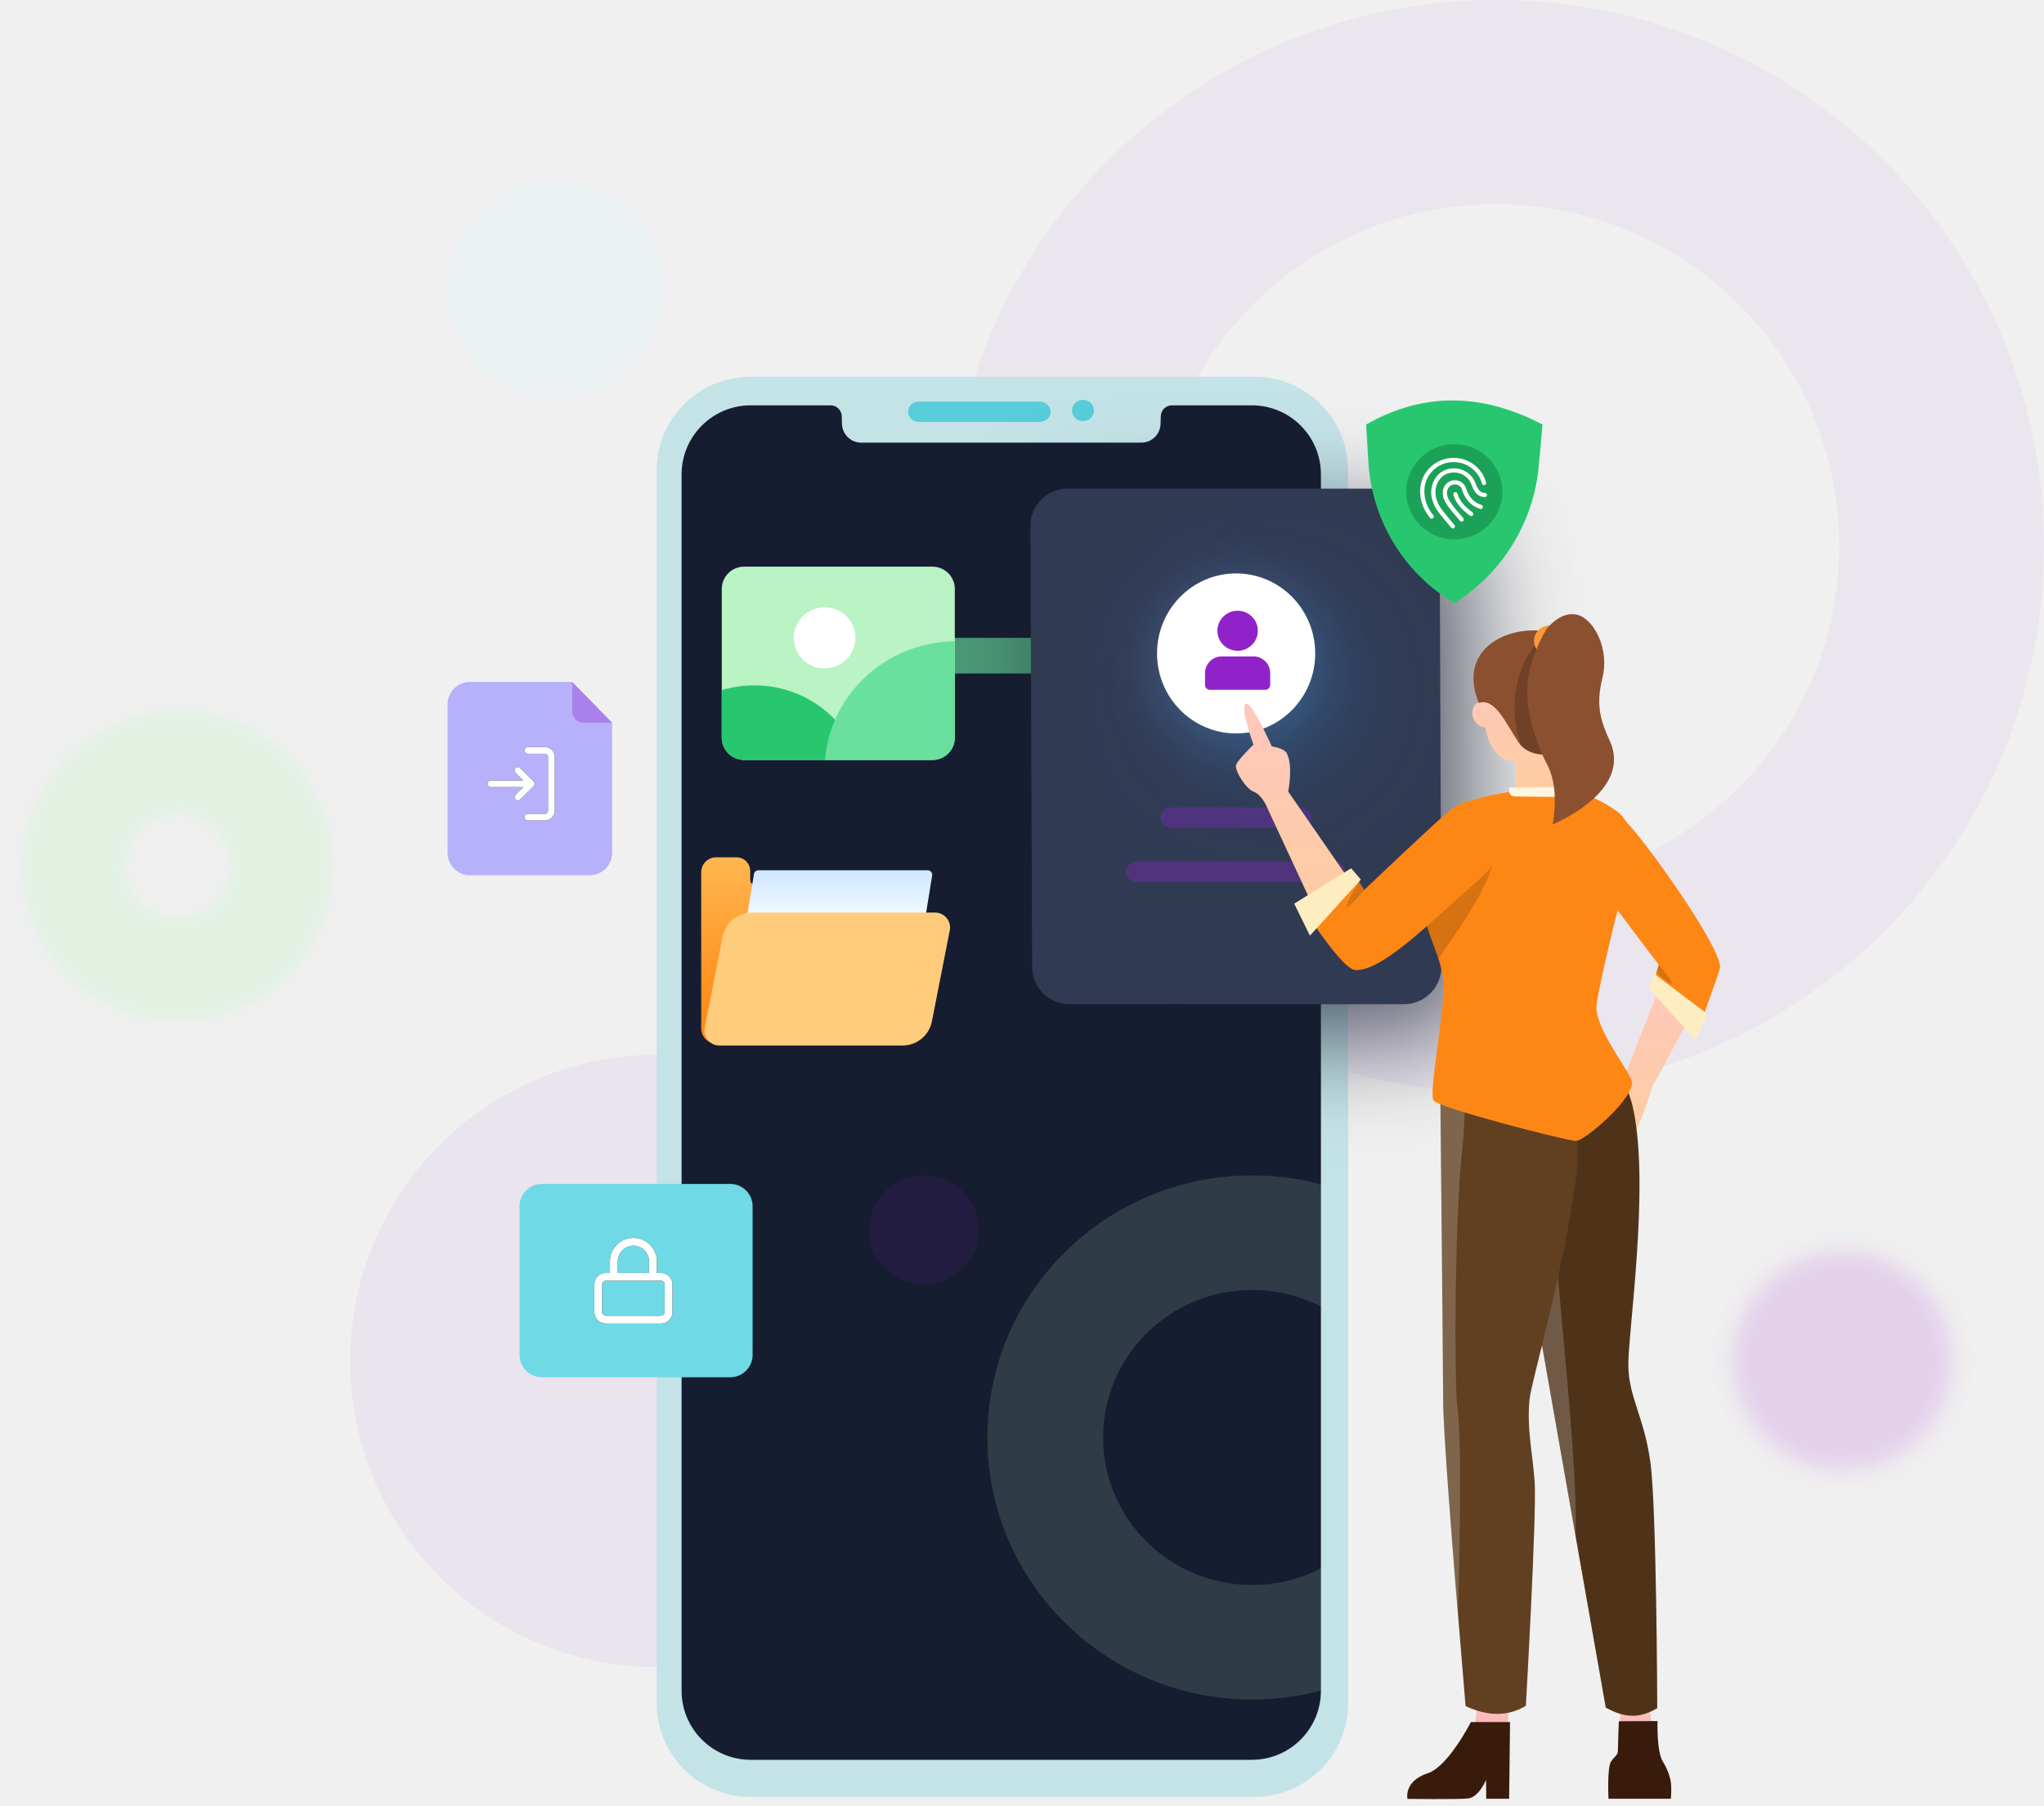
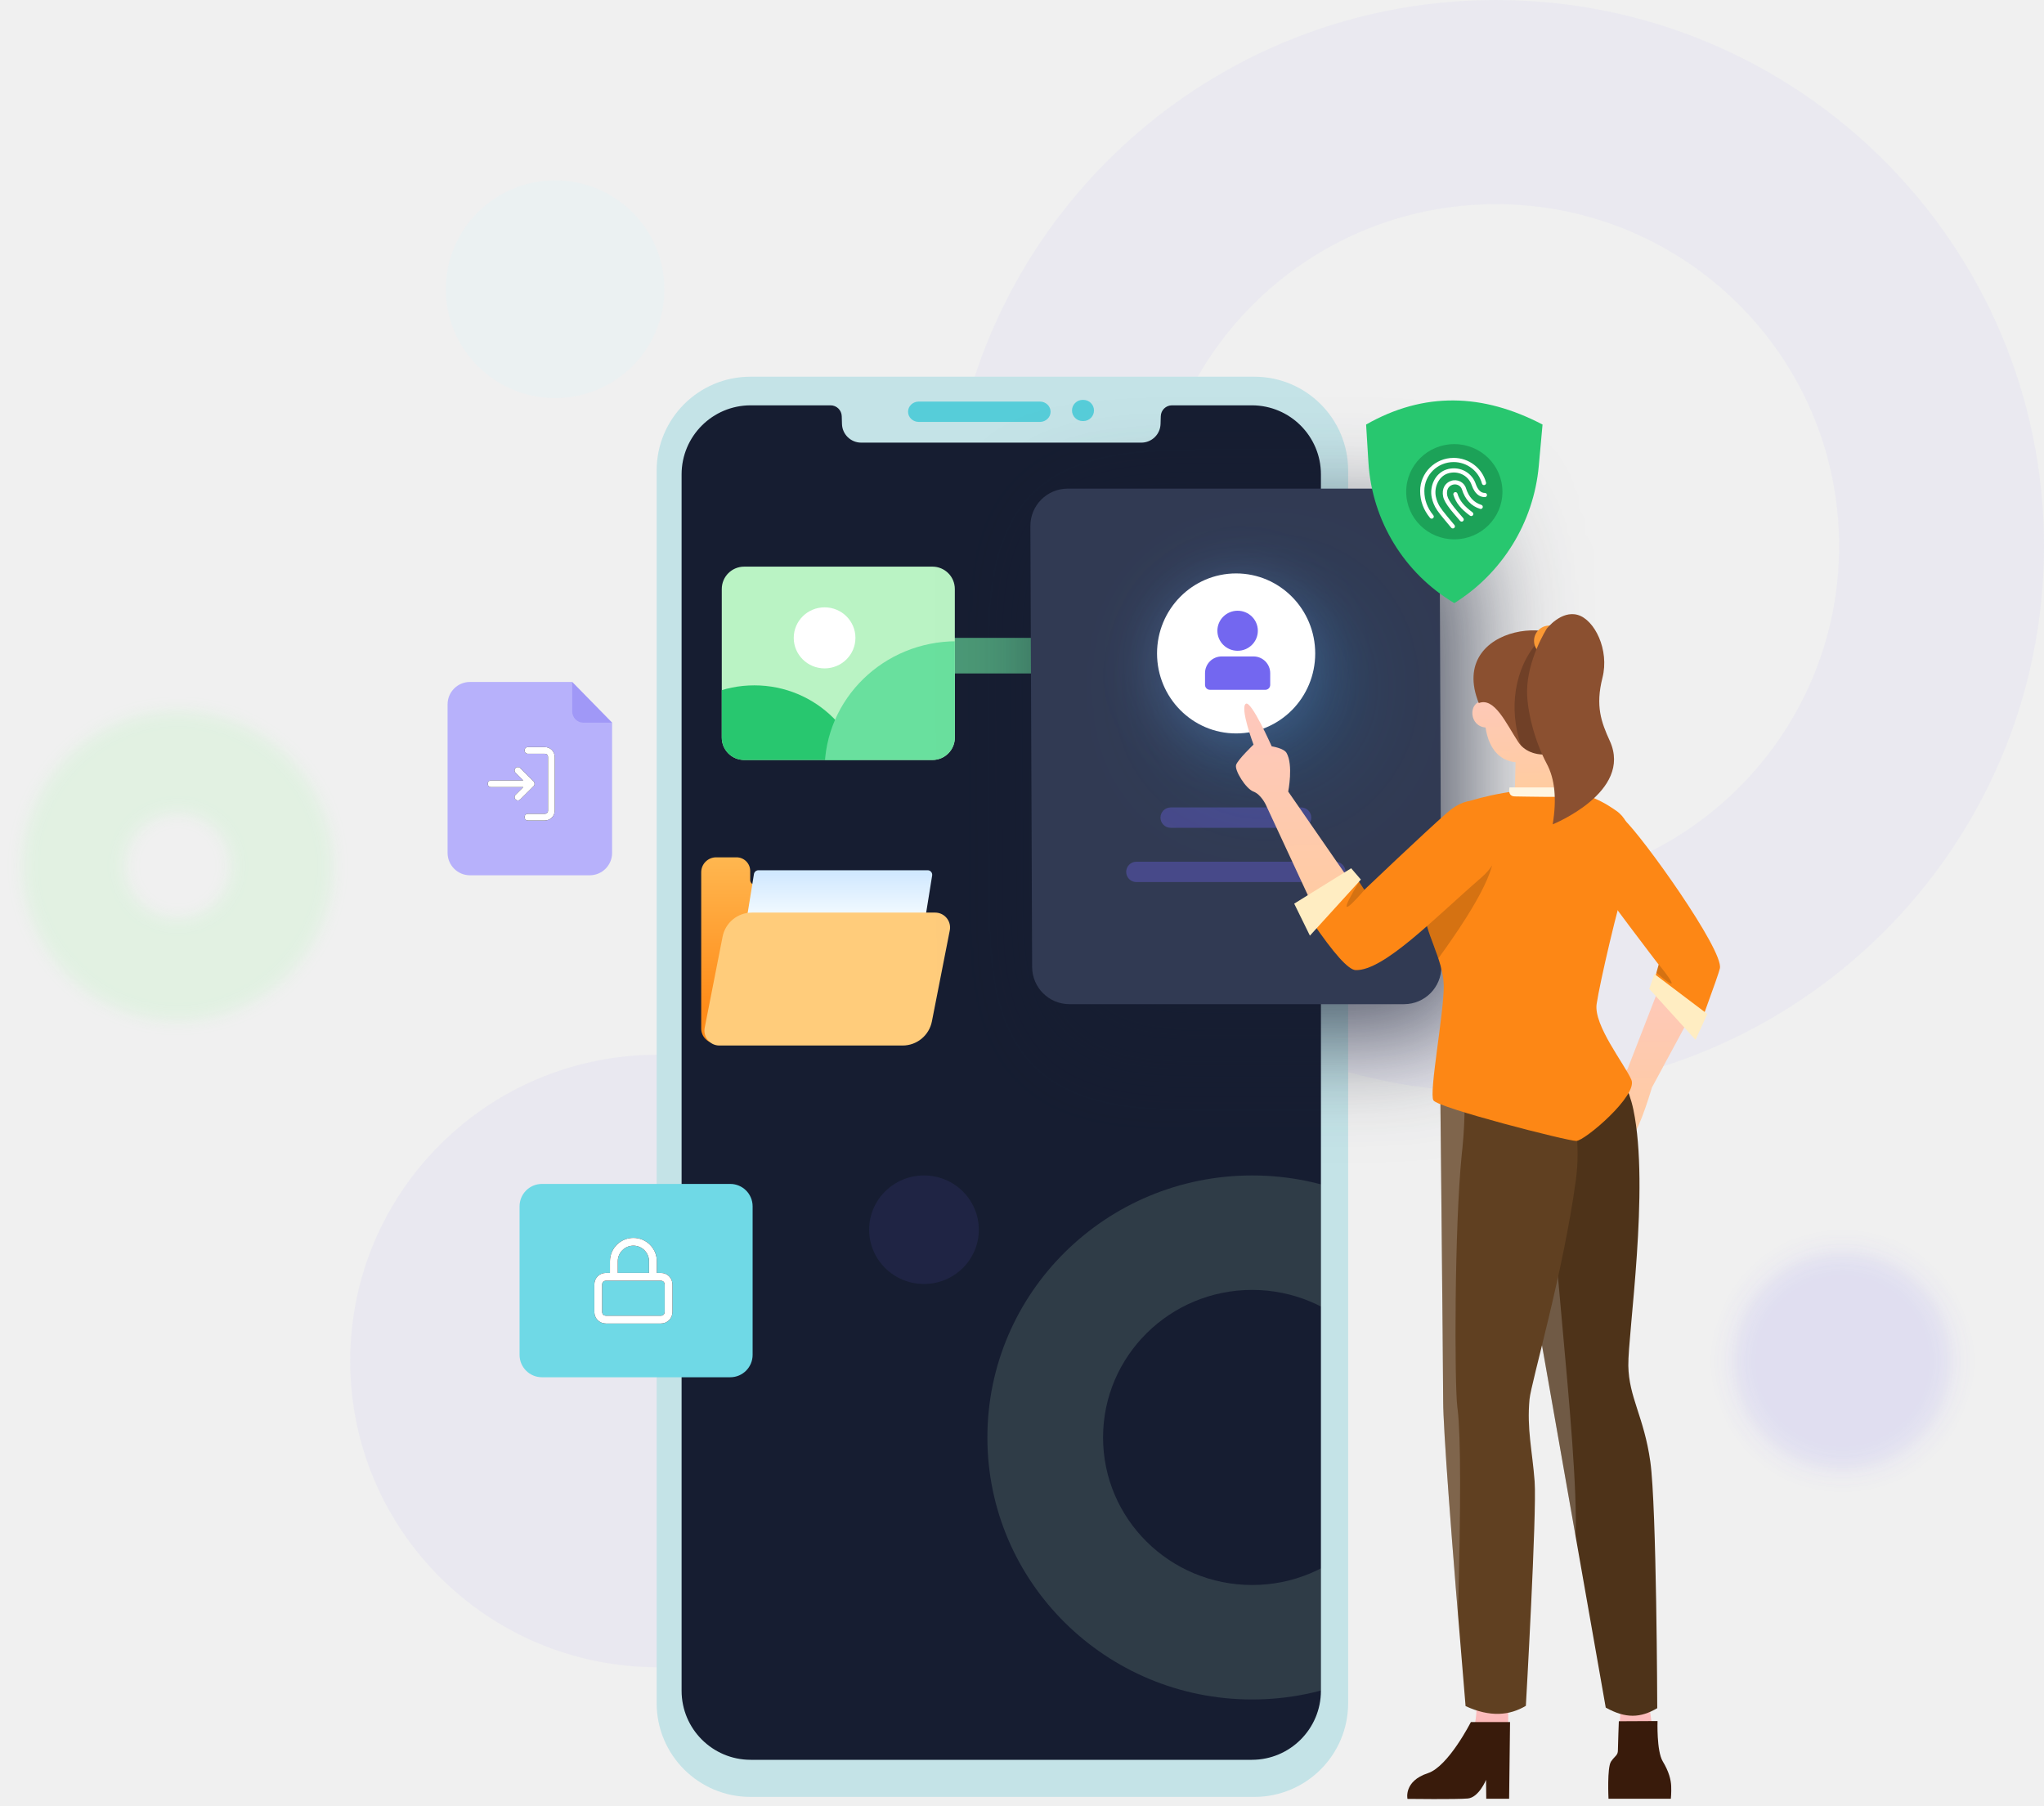
<svg xmlns="http://www.w3.org/2000/svg" xmlns:xlink="http://www.w3.org/1999/xlink" width="548px" height="484px" viewBox="0 0 548 484" version="1.1">
  <defs>
    <filter x="-7.2%" y="-7.2%" width="114.4%" height="114.5%" filterUnits="objectBoundingBox" id="filter-1">
      <feGaussianBlur stdDeviation="2" in="SourceGraphic" />
    </filter>
    <filter x="-15.4%" y="-15.4%" width="130.7%" height="130.8%" filterUnits="objectBoundingBox" id="filter-2">
      <feGaussianBlur stdDeviation="3" in="SourceGraphic" />
    </filter>
    <path d="M18.522,0 L39.938,0 C41.561,-2.98095588e-16 42.889,1.29 42.937,2.912 L42.998,5.001 C43.079,7.787 45.361,10.003 48.147,10.003 L123.26,10.003 C126.046,10.003 128.328,7.787 128.409,5.001 L128.47,2.912 C128.518,1.29 129.846,7.42184798e-16 131.469,0 L152.885,0 C163.114,1.67360005e-15 171.407,8.293 171.407,18.522 L171.407,344.633 C171.407,354.862 163.114,363.155 152.885,363.155 L18.522,363.155 C8.293,363.155 8.35816978e-15,354.862 0,344.633 L0,18.522 C-1.25274242e-15,8.293 8.293,2.31953957e-14 18.522,0 Z" id="path-3" />
    <linearGradient x1="50%" y1="81.177%" x2="50%" y2="-34.513%" id="linearGradient-5">
      <stop stop-color="#FF8C19" offset="0%" />
      <stop stop-color="#FFC967" offset="100%" />
    </linearGradient>
    <linearGradient x1="62.11%" y1="31.381%" x2="62.11%" y2="-27.478%" id="linearGradient-6">
      <stop stop-color="#F8FDFF" offset="0%" />
      <stop stop-color="#AAD4FF" offset="100%" />
    </linearGradient>
    <path d="M19.748,3.578 L19.748,17.892 C19.748,19.413 18.581,20.576 17.055,20.576 L12.567,20.576 C12.028,20.576 11.669,20.218 11.669,19.682 C11.669,19.145 12.028,18.787 12.567,18.787 L17.055,18.787 C17.594,18.787 17.953,18.429 17.953,17.892 L17.953,3.578 C17.953,3.042 17.594,2.684 17.055,2.684 L12.567,2.684 C12.028,2.684 11.669,2.326 11.669,1.789 C11.669,1.252 12.028,0.895 12.567,0.895 L17.055,0.895 C18.581,0.895 19.748,2.058 19.748,3.578 Z M14.272,11.093 C14.362,10.914 14.362,10.646 14.272,10.378 C14.183,10.288 14.183,10.199 14.093,10.109 L10.502,6.531 C10.143,6.173 9.605,6.173 9.246,6.531 C8.887,6.889 8.887,7.425 9.246,7.783 L11.31,9.841 L2.693,9.841 C2.154,9.841 1.795,10.199 1.795,10.735 C1.795,11.272 2.154,11.63 2.693,11.63 L11.31,11.63 L9.246,13.688 C8.887,14.046 8.887,14.582 9.246,14.94 C9.425,15.119 9.694,15.209 9.874,15.209 C10.054,15.209 10.323,15.119 10.502,14.94 L14.093,11.362 C14.183,11.272 14.272,11.183 14.272,11.093 Z" id="path-7" />
    <path d="M19.898,10.437 L18.85,10.437 L18.85,7.306 C18.85,3.862 16.023,1.044 12.567,1.044 C9.111,1.044 6.283,3.862 6.283,7.306 L6.283,10.437 L5.236,10.437 C3.456,10.437 2.094,11.794 2.094,13.568 L2.094,20.874 C2.094,22.649 3.456,24.006 5.236,24.006 L19.898,24.006 C21.678,24.006 23.039,22.649 23.039,20.874 L23.039,13.568 C23.039,11.794 21.678,10.437 19.898,10.437 Z M8.378,7.306 C8.378,5.01 10.263,3.131 12.567,3.131 C14.871,3.131 16.756,5.01 16.756,7.306 L16.756,10.437 L8.378,10.437 L8.378,7.306 Z M20.945,20.874 C20.945,21.501 20.526,21.918 19.898,21.918 L5.236,21.918 C4.608,21.918 4.189,21.501 4.189,20.874 L4.189,13.568 C4.189,12.942 4.608,12.525 5.236,12.525 L19.898,12.525 C20.526,12.525 20.945,12.942 20.945,13.568 L20.945,20.874 Z" id="path-9" />
    <path d="M6,0 L56.483,0 C59.796,7.33259634e-15 62.483,2.686 62.483,6 L62.483,45.833 C62.483,49.147 59.796,51.833 56.483,51.833 L6,51.833 C2.686,51.833 3.3228311e-15,49.147 0,45.833 L0,6 C-1.29399067e-15,2.686 2.686,-2.79460044e-16 6,0 Z" id="path-11" />
    <path d="M10.04,1.03381885e-13 L99.752,1.03381885e-13 C105.259,1.04146571e-13 109.73,4.453 109.752,9.96 L110.223,128.182 C110.245,133.705 105.786,138.2 100.263,138.222 C100.25,138.222 100.237,138.222 100.223,138.222 L10.512,138.222 C5.004,138.222 0.534,133.769 0.512,128.262 L0.04,10.04 C0.018,4.517 4.477,0.022 10,7.95446568e-05 C10.013,2.65149384e-05 10.027,1.08713397e-13 10.04,1.03381885e-13 Z" id="path-13" />
    <filter x="-34.9%" y="-27.1%" width="184.3%" height="167.3%" filterUnits="objectBoundingBox" id="filter-14">
      <feOffset dx="8" dy="9" in="SourceAlpha" result="shadowOffsetOuter1" />
      <feGaussianBlur stdDeviation="14" in="shadowOffsetOuter1" result="shadowBlurOuter1" />
      <feColorMatrix values="0 0 0 0 0.086   0 0 0 0 0.114   0 0 0 0 0.192  0 0 0 0.7 0" type="matrix" in="shadowBlurOuter1" />
    </filter>
    <ellipse id="path-15" cx="21.203" cy="21.45" rx="21.203" ry="21.45" />
    <filter x="-90.8%" y="-87.4%" width="319.3%" height="316.8%" filterUnits="objectBoundingBox" id="filter-16">
      <feOffset dx="8" dy="9" in="SourceAlpha" result="shadowOffsetOuter1" />
      <feGaussianBlur stdDeviation="14" in="shadowOffsetOuter1" result="shadowBlurOuter1" />
      <feColorMatrix values="0 0 0 0 0.076   0 0 0 0 0.583   0 0 0 0 0.879  0 0 0 0.229 0" type="matrix" in="shadowBlurOuter1" result="shadowMatrixOuter1" />
      <feOffset dx="0" dy="2" in="SourceAlpha" result="shadowOffsetOuter2" />
      <feGaussianBlur stdDeviation="7.5" in="shadowOffsetOuter2" result="shadowBlurOuter2" />
      <feColorMatrix values="0 0 0 0 0.504   0 0 0 0 0.7   0 0 0 0 1  0 0 0 0.234 0" type="matrix" in="shadowBlurOuter2" result="shadowMatrixOuter2" />
      <feMerge>
        <feMergeNode in="shadowMatrixOuter1" />
        <feMergeNode in="shadowMatrixOuter2" />
      </feMerge>
    </filter>
    <linearGradient x1="47.236%" y1="-28.186%" x2="50%" y2="91.05%" id="linearGradient-17">
      <stop stop-color="#FDC6C6" offset="0%" />
      <stop stop-color="#FFCCA1" offset="100%" />
    </linearGradient>
    <linearGradient x1="45.727%" y1="-28.186%" x2="50%" y2="91.05%" id="linearGradient-18">
      <stop stop-color="#FDC6C6" offset="0%" />
      <stop stop-color="#FAB2B2" offset="100%" />
    </linearGradient>
    <linearGradient x1="44.535%" y1="-28.186%" x2="50%" y2="91.05%" id="linearGradient-19">
      <stop stop-color="#FDC6C6" offset="0%" />
      <stop stop-color="#FAB2B2" offset="100%" />
    </linearGradient>
    <linearGradient x1="44.051%" y1="-28.186%" x2="50%" y2="91.05%" id="linearGradient-20">
      <stop stop-color="#FDC6C6" offset="0%" />
      <stop stop-color="#FFCCA1" offset="100%" />
    </linearGradient>
    <linearGradient x1="47.83%" y1="-28.186%" x2="50%" y2="91.05%" id="linearGradient-21">
      <stop stop-color="#FDC6C6" offset="0%" />
      <stop stop-color="#FFCCA1" offset="100%" />
    </linearGradient>
  </defs>
  <g id="📝-Pages-New" stroke="none" stroke-width="1" fill="none" fill-rule="evenodd">
    <g id="Not-Authorized-Dark" transform="translate(-444, -307)">
      <g id="Illustration" transform="translate(450, 307)">
        <g id="Shape">
-           <path d="M395.056,0 C476.211,0 542,65.552 542,146.415 C542,227.278 476.211,292.831 395.056,292.831 C313.901,292.831 248.111,227.278 248.111,146.415 C248.111,65.552 313.901,0 395.056,0 Z M395.056,54.735 C344.239,54.735 303.044,95.782 303.044,146.415 C303.044,197.049 344.239,238.096 395.056,238.096 C445.872,238.096 487.068,197.049 487.068,146.415 C487.068,95.782 445.872,54.735 395.056,54.735 Z" id="Oval" fill="#9122c9" fill-rule="nonzero" opacity="0.053" />
+           <path d="M395.056,0 C476.211,0 542,65.552 542,146.415 C542,227.278 476.211,292.831 395.056,292.831 C313.901,292.831 248.111,227.278 248.111,146.415 C248.111,65.552 313.901,0 395.056,0 Z M395.056,54.735 C344.239,54.735 303.044,95.782 303.044,146.415 C303.044,197.049 344.239,238.096 395.056,238.096 C445.872,238.096 487.068,197.049 487.068,146.415 C487.068,95.782 445.872,54.735 395.056,54.735 Z" id="Oval" fill="#7367f0" fill-rule="nonzero" opacity="0.053" />
          <path d="M41.657,190.659 C64.664,190.659 83.314,209.243 83.314,232.166 C83.314,255.09 64.664,273.673 41.657,273.673 C18.651,273.673 0,255.09 0,232.166 C0,209.243 18.651,190.659 41.657,190.659 Z M41.657,218.027 C33.82,218.027 27.466,224.357 27.466,232.166 C27.466,239.976 33.82,246.306 41.657,246.306 C49.495,246.306 55.848,239.976 55.848,232.166 C55.848,224.357 49.495,218.027 41.657,218.027 Z" id="Oval" fill="#8BF78F" fill-rule="nonzero" opacity="0.141" filter="url(#filter-1)" />
-           <ellipse id="Oval" fill-opacity="0.061" fill="#9122c9" cx="170.291" cy="364.898" rx="82.399" ry="82.102" />
+           <ellipse id="Oval" fill-opacity="0.061" fill="#7367f0" cx="170.291" cy="364.898" rx="82.399" ry="82.102" />
          <ellipse id="Oval" fill="#CEF5FF" opacity="0.141" cx="142.824" cy="77.541" rx="29.297" ry="29.192" />
-           <ellipse id="Oval" fill-opacity="0.136" fill="#9122c9" filter="url(#filter-2)" cx="487.983" cy="364.898" rx="29.297" ry="29.192" />
+           <ellipse id="Oval" fill-opacity="0.136" fill="#7367f0" filter="url(#filter-2)" cx="487.983" cy="364.898" rx="29.297" ry="29.192" />
        </g>
        <g id="File-Organizer" transform="translate(114, 101)">
          <g id="Phone3" transform="translate(56.0505, 0)">
            <path d="M25.137,0 L160.25,0 C174.133,1.00248804e-15 185.387,11.254 185.387,25.137 L185.387,355.637 C185.387,369.52 174.133,380.774 160.25,380.774 L25.137,380.774 C11.254,380.774 6.4105257e-15,369.52 -2.61155926e-14,355.637 L-2.61155926e-14,25.137 C-2.78157431e-14,11.254 11.254,2.55022564e-15 25.137,0 Z" id="Rectangle" fill="#C4E3E7" />
            <g id="Group-48" transform="translate(6.68609, 7.673152)">
              <mask id="mask-4" fill="white">
                <use xlink:href="#path-3" />
              </mask>
              <use id="Rectangle" fill="#161D31" xlink:href="#path-3" />
-               <ellipse id="Oval" fill="#9122c9" opacity="0.099" mask="url(#mask-4)" cx="64.985" cy="221.03" rx="14.702" ry="14.55" />
+               <ellipse id="Oval" fill="#7367f0" opacity="0.099" mask="url(#mask-4)" cx="64.985" cy="221.03" rx="14.702" ry="14.55" />
              <path d="M152.966,206.48 C192.168,206.48 223.948,237.931 223.948,276.728 C223.948,315.525 192.168,346.976 152.966,346.976 C113.764,346.976 81.984,315.525 81.984,276.728 C81.984,237.931 113.764,206.48 152.966,206.48 Z M152.966,237.171 C130.891,237.171 112.996,254.881 112.996,276.728 C112.996,298.575 130.891,316.285 152.966,316.285 C175.041,316.285 192.936,298.575 192.936,276.728 C192.936,254.881 175.041,237.171 152.966,237.171 Z" id="Oval" fill="#C8F5D0" opacity="0.141" mask="url(#mask-4)" />
              <path d="M25.654,62.347 L147.043,62.347 C149.68,62.347 151.817,64.485 151.817,67.121 C151.817,69.758 149.68,71.896 147.043,71.896 L25.654,71.896 C23.017,71.896 20.88,69.758 20.88,67.121 C20.88,64.485 23.017,62.347 25.654,62.347 Z" id="Rectangle" fill-opacity="0.642" fill="#68DE9E" mask="url(#mask-4)" />
            </g>
            <path d="M102.742,6.666 C104.328,6.666 105.614,7.888 105.614,9.394 C105.614,10.867 104.385,12.068 102.847,12.12 L102.742,12.122 L70.273,12.122 C68.687,12.122 67.402,10.901 67.402,9.394 C67.402,7.921 68.631,6.721 70.168,6.668 L70.273,6.666 L102.742,6.666 Z" id="Path" fill="#56CDD9" fill-rule="nonzero" />
            <path d="M114.379,6.211 C115.964,6.211 117.25,7.484 117.25,9.053 C117.25,10.588 116.021,11.838 114.484,11.893 L114.379,11.895 L114.228,11.895 C112.642,11.895 111.357,10.623 111.357,9.053 C111.357,7.519 112.586,6.268 114.123,6.213 L114.228,6.211 L114.379,6.211 Z" id="Path" fill="#56CDD9" fill-rule="nonzero" />
          </g>
          <g id="Group-37" transform="translate(67.99569, 128.2193)">
            <path d="M4,0.642 L9.474,0.642 C11.496,0.642 13.136,2.281 13.136,4.303 L13.136,6.746 C13.136,7.419 13.681,7.965 14.355,7.965 L55.658,7.965 C57.868,7.965 59.658,9.756 59.658,11.965 L59.658,46.536 C59.658,48.745 57.868,50.536 55.658,50.536 L4,50.536 C1.791,50.536 2.705415e-16,48.745 0,46.536 L0,4.642 C-2.705415e-16,2.433 1.791,0.642 4,0.642 Z" id="Rectangle" fill="url(#linearGradient-5)" />
            <path d="M15.342,4.107 L60.711,4.107 C61.385,4.107 61.931,4.652 61.931,5.326 C61.931,5.391 61.926,5.456 61.915,5.52 L55.104,47.778 C55.009,48.369 54.499,48.803 53.901,48.803 L8.531,48.803 C7.858,48.803 7.312,48.257 7.312,47.584 C7.312,47.519 7.317,47.454 7.328,47.39 L14.138,5.132 C14.234,4.541 14.744,4.107 15.342,4.107 Z" id="Rectangle" fill="url(#linearGradient-6)" />
            <path d="M66.642,20.229 L61.846,44.641 C61.109,48.393 57.82,51.099 53.996,51.099 L4.862,51.099 C2.653,51.099 0.862,49.308 0.862,47.099 C0.862,46.84 0.887,46.581 0.937,46.327 L5.733,21.915 C6.471,18.163 9.76,15.458 13.583,15.458 L62.717,15.458 C64.926,15.458 66.717,17.248 66.717,19.458 C66.717,19.716 66.692,19.975 66.642,20.229 Z" id="Rectangle" fill="#FFCC7B" />
          </g>
          <g id="Group-28" transform="translate(0, 81.8421)">
            <path d="M6,0 L33.414,0 L33.414,0 L44.105,10.912 L44.105,45.833 C44.105,49.147 41.419,51.833 38.105,51.833 L6,51.833 C2.686,51.833 4.05812251e-16,49.147 0,45.833 L0,6 C4.82366169e-16,2.686 2.686,1.4968968e-15 6,0 Z" id="Rectangle" fill="#B7B1FB" />
            <g id="Icon" transform="translate(8.976378, 16.56593)">
              <mask id="mask-8" fill="white">
                <use xlink:href="#path-7" />
              </mask>
              <use id="Mask" fill="#000000" fill-rule="nonzero" xlink:href="#path-7" />
              <g id="Group" mask="url(#mask-8)" fill="#FFFFFF">
                <g id="Icon-Color">
                  <rect id="🎨-Icon-Color" x="0" y="0" width="21.543" height="21.471" />
                </g>
              </g>
            </g>
-             <path d="M44.105,10.912 L36.414,10.912 C34.757,10.912 33.414,9.569 33.414,7.912 L33.414,0 L33.414,0 L44.105,10.912 Z" id="Path" fill="#9122c9" fill-rule="nonzero" opacity="0.34" />
+             <path d="M44.105,10.912 L36.414,10.912 C34.757,10.912 33.414,9.569 33.414,7.912 L33.414,0 L33.414,0 L44.105,10.912 Z" id="Path" fill="#7367f0" fill-rule="nonzero" opacity="0.34" />
          </g>
          <g id="Group" transform="translate(19.29607, 216.4269)">
            <path d="M6,0 L56.483,0 C59.796,-6.08718376e-16 62.483,2.686 62.483,6 L62.483,45.833 C62.483,49.147 59.796,51.833 56.483,51.833 L6,51.833 C2.686,51.833 4.05812251e-16,49.147 0,45.833 L0,6 C-4.05812251e-16,2.686 2.686,6.08718376e-16 6,0 Z" id="Rectangle" fill="#6FD9E6" />
            <g transform="translate(17.95276, 13.41928)" id="Icon">
              <mask id="mask-10" fill="white">
                <use xlink:href="#path-9" />
              </mask>
              <use id="Mask" fill="#000000" fill-rule="nonzero" xlink:href="#path-9" />
              <g id="Group" mask="url(#mask-10)" fill="#FFFFFF">
                <g id="Icon-Color">
                  <rect id="🎨-Icon-Color" x="0" y="0" width="25.134" height="25.049" />
                </g>
              </g>
            </g>
          </g>
          <g id="Group-34" transform="translate(73.50886, 50.92397)">
            <mask id="mask-12" fill="white">
              <use xlink:href="#path-11" />
            </mask>
            <use id="Rectangle" fill="#BAF3C4" fill-rule="nonzero" xlink:href="#path-11" />
            <ellipse id="Oval" fill="#FFFFFF" mask="url(#mask-12)" cx="27.566" cy="19.096" rx="8.27" ry="8.184" />
            <ellipse id="Oval" fill="#28C76F" mask="url(#mask-12)" cx="8.729" cy="61.382" rx="29.863" ry="29.554" />
            <ellipse id="Oval" fill="#69E09E" mask="url(#mask-12)" cx="62.942" cy="54.561" rx="35.376" ry="34.556" />
          </g>
          <g id="Group-23" transform="translate(156.2063, 30.00877)">
            <g id="Rectangle">
              <use fill="black" fill-opacity="1" filter="url(#filter-14)" xlink:href="#path-13" />
              <use fill="#313A53" fill-rule="evenodd" xlink:href="#path-13" />
            </g>
-             <path d="M37.645,85.48 L72.619,85.48 C74.125,85.48 75.347,86.701 75.347,88.208 C75.347,89.714 74.125,90.936 72.619,90.936 L37.645,90.936 C36.138,90.936 34.917,89.714 34.917,88.208 C34.917,86.701 36.138,85.48 37.645,85.48 Z" id="Rectangle" fill="#9122c9" fill-rule="nonzero" opacity="0.34" />
-             <path d="M28.456,100.029 L81.807,100.029 C83.314,100.029 84.535,101.251 84.535,102.757 C84.535,104.264 83.314,105.485 81.807,105.485 L28.456,105.485 C26.949,105.485 25.728,104.264 25.728,102.757 C25.728,101.251 26.949,100.029 28.456,100.029 Z" id="Rectangle" fill="#9122c9" fill-rule="nonzero" opacity="0.34" />
+             <path d="M37.645,85.48 L72.619,85.48 C74.125,85.48 75.347,86.701 75.347,88.208 C75.347,89.714 74.125,90.936 72.619,90.936 L37.645,90.936 C36.138,90.936 34.917,89.714 34.917,88.208 C34.917,86.701 36.138,85.48 37.645,85.48 Z" id="Rectangle" fill="#7367f0" fill-rule="nonzero" opacity="0.34" />
+             <path d="M28.456,100.029 L81.807,100.029 C83.314,100.029 84.535,101.251 84.535,102.757 C84.535,104.264 83.314,105.485 81.807,105.485 L28.456,105.485 C26.949,105.485 25.728,104.264 25.728,102.757 C25.728,101.251 26.949,100.029 28.456,100.029 Z" id="Rectangle" fill="#7367f0" fill-rule="nonzero" opacity="0.34" />
            <g id="Icon8" transform="translate(33.99785, 22.73392)">
              <g id="Oval">
                <use fill="black" fill-opacity="1" filter="url(#filter-16)" xlink:href="#path-15" />
                <use fill="#FFFFFF" fill-rule="evenodd" xlink:href="#path-15" />
              </g>
-               <g id="Group-70" transform="translate(12.86405, 10.00292)" fill="#9122c9">
+               <g id="Group-70" transform="translate(12.86405, 10.00292)" fill="#7367f0">
                <path d="M13.004,12.255 C15.474,12.255 17.477,14.258 17.477,16.728 L17.477,19.89 C17.477,20.614 16.89,21.201 16.165,21.201 L1.312,21.201 C0.587,21.201 4.04749508e-12,20.614 4.04654088e-12,19.89 L4.04654088e-12,16.728 C4.04623834e-12,14.258 2.003,12.255 4.473,12.255 L13.004,12.255 Z M8.738,9.7255537e-13 C11.734,9.7255537e-13 14.162,2.403 14.162,5.368 C14.162,8.332 11.734,10.735 8.738,10.735 C5.743,10.735 3.315,8.332 3.315,5.368 C3.315,2.403 5.743,9.7255537e-13 8.738,9.7255537e-13 Z" id="Combined-Shape" />
              </g>
            </g>
          </g>
          <g id="Wom3.5" transform="translate(211.338, 63.65497)">
            <g id="RArm" transform="translate(91.53979, 52.16091)">
              <path d="M13.629,70.115 C13.629,70.115 3.87,80.675 4.548,81.626 C5.227,82.584 10.284,80.027 10.284,80.027 C10.284,80.027 4.36,90.904 5.728,91.648 C7.096,92.393 13.802,90.411 15.774,88.131 C17.748,85.852 20.411,74.713 20.411,74.713 L34.571,45.003 L23.056,41.692 L13.629,70.115 Z" id="Path" fill="url(#linearGradient-17)" transform="translate(19.54244, 66.74998) rotate(2.866471) translate(-19.54244, -66.74998) " />
              <path d="M2.975,16.271 C7.29,22.907 21.816,41.817 21.816,41.817 C21.816,41.817 21.463,43.075 20.757,45.59 L34.106,54.647 C36.634,47.735 38.008,43.793 38.227,42.82 C39.313,38.009 17.382,7.304 12.472,2.867 C4.74,-4.119 -3.62,6.131 2.975,16.271 Z" id="Path" fill="#FD8715" />
              <path d="M25.288,46.837 C25.453,46.517 24.303,44.821 21.837,41.749 L21.21,43.99 C23.763,46.209 25.122,47.158 25.288,46.837 Z" id="Path" fill-opacity="0.16" fill="#000000" />
              <polygon id="Path-70" fill="#FFEDC2" points="20.674 44.324 34.856 55.042 31.696 61.974 19.296 48.324" />
            </g>
            <g id="RLeg" transform="translate(67.68652, 111.4066)">
              <polygon id="Path" fill="url(#linearGradient-18)" points="35.576 180.146 34.788 193.428 44.885 193.688 42.988 180.146" />
              <path d="M35.822,185.378 C35.822,185.378 36.106,193.377 34.432,196.17 C32.748,198.963 32.237,201.128 32.163,202.798 C32.083,204.588 32.254,206.21 32.254,206.21 L48.967,206.21 C48.967,206.21 49.386,197.795 48.279,196.207 C47.172,194.621 46.446,194.593 46.446,193.191 C46.437,191.789 46.198,185.431 46.198,185.431 L35.822,185.378 Z" id="Path" fill="#391B0B" transform="translate(40.59328, 195.7942) scale(-1, 1) translate(-40.59328, -195.7942) " />
              <path d="M0,2.818 L26.195,-1.03381885e-13 L26.58,0.354 C28.447,2.114 36.56,10.29 38.891,21.465 C43.292,42.562 37.402,81.528 37.532,90.072 C37.657,98.616 41.736,103.772 43.432,115.853 C45.127,127.934 45.287,181.925 45.287,181.925 C40.792,184.561 36.837,184.75 31.477,181.767 L0,2.818 Z" id="Path" fill="#4E3319" />
              <path d="M23.399,135.837 L7.01856552e-14,2.818 L14.564,1.251 C15.213,47.462 24.27,109.925 23.399,135.837 Z" id="Path" fill-opacity="0.192" fill="#FFFFFF" />
            </g>
            <g id="LLeg" transform="translate(45.33966, 115.0668)">
              <path d="M27.713,175.089 L19.101,175.227 C19.479,181.124 18.564,185.072 16.357,187.069 L16.176,187.226 C12.178,190.542 27.6,189.345 27.6,189.345 L27.713,175.089 Z" id="Path" fill="url(#linearGradient-19)" />
              <path d="M0.603,181.984 L0.851,202.542 L6.983,202.547 L7.036,197.481 C7.036,197.481 8.97,202.204 11.926,202.477 C14.89,202.75 28.1,202.583 28.1,202.583 C28.1,202.583 29.198,197.84 22.622,195.687 C17.153,193.897 11.105,181.984 11.105,181.984 L0.603,181.984 Z" id="Path" fill="#391B0B" transform="translate(14.38629, 192.3087) scale(-1, 1) translate(-14.38629, -192.3087) " />
              <path d="M9.353,0.986 L38.767,0 L38.987,0.403 C40.414,3.082 48.235,18.768 45.82,36.597 C42.431,61.623 33.814,90.961 33.392,95.443 C32.64,103.433 34.144,109.219 34.761,117.473 C35.378,125.726 32.409,177.633 32.409,177.633 C28.044,180.231 22.85,180.741 16.247,177.712 C12.273,130.708 10.271,103.487 10.242,96.048 C10.198,84.89 9.353,0.986 9.353,0.986 Z" id="Path" fill="#604021" />
              <path d="M15.406,28.055 L15.211,29.909 C13.25,49.461 13.265,90.983 14.024,97.387 L14.128,98.212 C14.97,105.438 14.998,123.783 14.21,153.248 L13.185,140.533 C11.243,116.068 10.262,101.24 10.242,96.048 L10.206,90.675 C10.037,68.948 9.353,0.986 9.353,0.986 L15.557,0.779 C16.22,11.507 16.169,20.599 15.406,28.055 Z" id="Path" fill-opacity="0.192" fill="#FFFFFF" />
            </g>
            <g id="Head" transform="translate(63.28074, 3.062842)">
              <path d="M2.628,20.318 C-0.991,20.71 -0.734,27.007 3.671,27.336 C4.572,33.406 7.783,36.298 11.699,36.633 L11.481,45.815 L28.8,45.805 C28.8,45.805 23.923,39.318 24.166,30.439 C24.409,21.558 24.003,13.216 24.003,13.216 L1.572,13.615 L2.628,20.318 Z" id="Path" fill="url(#linearGradient-20)" />
              <path d="M29.19,20.79 C24.975,19.14 21.861,26.243 18.636,31.18 C15.41,36.117 7.054,35.278 5.902,31.18 C1.542,22.204 -2.216,10.002 2.873,9 C3.589,-3.972 37.897,-0.909 29.19,20.79 Z" id="Path" fill="#8B5030" transform="translate(15.51552, 17.93441) scale(-1, 1) translate(-15.51552, -17.93441) " />
              <path d="M25.639,4.091 C27.108,5.326 28.046,6.966 28.158,9 C33.247,10.002 29.489,22.204 25.129,31.18 C24.058,34.991 16.756,35.983 13.144,32.133 C9.851,22.368 11.258,11.449 17.918,4.092 L17.918,4.092 Z" id="Combined-Shape" fill-opacity="0.199" fill="#000000" />
              <ellipse id="Oval" fill="#FB9934" cx="20.795" cy="4.092" rx="4.135" ry="4.092" />
            </g>
            <g id="Body" transform="translate(50.67415, 45.96318)">
              <path d="M44.861,4.693 C48.725,10.31 55.164,29.375 55.53,33.664 C55.941,38.611 50.582,46.492 50.494,53.654 C50.415,60.816 54.491,82.383 53.266,84.398 C52.052,86.412 17.217,95.332 14.944,95.284 C12.68,95.235 -1.608,83.095 0.185,78.9 C1.987,74.705 10.354,64.28 9.502,58.564 C8.659,52.849 3.766,31.751 1.337,24.571 C-1.083,17.39 -0.276,9.852 4.24,6.762 C6.475,5.233 12.438,0.89 23.058,0.909 C33.678,0.93 44.562,4.257 44.861,4.693 Z" id="Path" fill="#FD8715" transform="translate(27.77607, 48.09724) scale(-1, 1) translate(-27.77607, -48.09724) " />
              <path d="M22.682,0.499 C22.384,2.109 22.887,2.915 24.191,2.915 C26.148,2.915 39.271,3.342 41.048,2.578 C42.233,2.069 42.648,1.376 42.292,0.499 L22.682,0.499 Z" id="Path-68" fill="#FFF6E1" />
              <path d="M5.083,16.842 L5.202,16.782 C12.358,13.247 16.656,13.091 18.096,16.314 C19.959,20.48 15.129,30.49 3.608,46.345 C2.025,41.537 -0.251,36.952 0.023,33.664 C0.234,31.181 2.48,23.751 5.083,16.842 Z" id="Path" fill-opacity="0.16" fill="#000000" />
            </g>
            <g id="LArm" transform="translate(0, 23.97805)">
              <path d="M8.025,27.117 C8.025,27.117 6.736,24.348 4.709,23.598 C2.683,22.849 -0.415,17.886 0.064,16.445 C0.543,15.004 4.734,11.007 4.734,11.007 C4.734,11.007 1.029,1.166 2.67,0.055 C4.12,-0.926 9.607,11.469 9.607,11.469 C9.607,11.469 12.833,11.951 13.577,13.218 C15.453,16.413 14.035,23.598 14.035,23.598 L33.079,51.139 L24.341,62.227 L8.025,27.117 Z" id="Path" fill="url(#linearGradient-21)" />
              <path d="M56.639,29.253 C50.198,34.915 34.444,49.938 34.444,49.938 C34.444,49.938 33.664,48.755 32.104,46.389 L20.322,58.328 C26.247,67.025 30.174,71.404 32.104,71.465 C39.644,71.702 53.155,57.613 65.857,46.611 C77.246,36.747 68.644,18.697 56.639,29.253 Z" id="Path" fill="#FD8715" />
              <path d="M34.491,49.956 C31.545,53.328 29.951,54.83 29.707,54.462 C29.464,54.095 30.576,51.861 33.041,47.762 L34.491,49.956 Z" id="Path" fill-opacity="0.16" fill="#000000" />
              <polygon id="Path-69" fill="#FFEDC2" points="33.514 47.193 19.85 62.227 15.64 53.647 30.915 44.162" />
            </g>
            <path d="M96.109,3.898 C96.109,3.898 92.24,-1.09 87.772,0.219 C83.304,1.527 79.262,9.549 81.181,17.089 C83.091,24.63 81.516,28.931 79.2,34.013 C72.978,47.683 94.52,56.364 94.52,56.364 C93.4,49.61 93.929,44.195 96.109,40.117 C99.476,33.817 101.388,25.739 101.388,20.795 C101.388,12.199 96.109,3.898 96.109,3.898 Z" id="Path" fill="#8B5030" transform="translate(89.72991, 28.18179) scale(-1, 1) translate(-89.72991, -28.18179) " />
          </g>
          <g id="Group-39" transform="translate(246.2547, 6.365497)">
            <path d="M0,6.462 C15.567,-2.415 31.346,-1.889 47.303,6.462 L46.297,17.55 C44.924,32.682 36.543,46.298 23.651,54.34 L23.651,54.34 L23.651,54.34 C10.202,46.353 1.578,32.226 0.622,16.613 L0,6.462 L0,6.462 Z" id="Rectangle" fill="#28C76F" />
            <ellipse id="Oval" fill="#1CA258" cx="23.651" cy="24.471" rx="12.901" ry="12.767" />
            <g id="Group-40" transform="translate(13.97587, 14.89526)" fill="#FFFFFF">
              <path d="M9.492,0.505 C13.595,0.505 17.146,3.243 18.177,7.102 C18.256,7.4 18.077,7.706 17.775,7.785 C17.474,7.864 17.165,7.686 17.085,7.387 C16.185,4.016 13.08,1.623 9.492,1.623 C5.155,1.623 1.639,5.089 1.639,9.364 C1.639,11.777 2.439,13.947 4.048,15.893 C4.245,16.131 4.21,16.483 3.969,16.679 C3.727,16.874 3.372,16.839 3.174,16.6 C1.402,14.457 0.511,12.038 0.511,9.364 C0.511,4.471 4.532,0.505 9.492,0.505 Z" id="Path" />
              <path d="M9.969,2.902 C13.343,2.913 16.091,5.525 16.202,8.822 L16.206,9.009 C16.212,10.852 16.734,11.865 17.735,12.195 C18.031,12.293 18.192,12.61 18.096,12.903 C17.999,13.196 17.681,13.354 17.385,13.256 C15.893,12.763 15.137,11.377 15.081,9.23 L15.078,9.005 C15.069,6.243 12.793,4.029 9.973,4.02 C7.434,4.012 5.276,6.331 4.98,8.928 C4.922,9.433 4.908,9.9 4.937,10.365 L4.969,10.769 C5.094,12.051 5.467,13.109 7.223,17.672 C7.334,17.961 7.189,18.284 6.898,18.392 C6.607,18.501 6.281,18.355 6.17,18.065 L5.231,15.608 C4.113,12.637 3.907,11.829 3.818,10.52 L3.812,10.428 C3.779,9.896 3.794,9.364 3.859,8.795 C4.216,5.675 6.805,2.892 9.969,2.902 Z" id="Path" transform="translate(10.95933, 10.66503) rotate(-19) translate(-10.95933, -10.66503) " />
              <path d="M10.572,5.964 C12.32,5.969 13.764,7.397 13.715,9.122 C13.643,11.606 14.454,13.444 16.153,14.699 C16.404,14.884 16.457,15.234 16.272,15.481 C16.087,15.729 15.734,15.779 15.484,15.594 C13.473,14.11 12.506,11.918 12.587,9.083 C12.619,7.998 11.696,7.086 10.576,7.082 C9.384,7.078 8.505,7.915 8.316,9.41 C8.219,10.169 8.472,11.336 9.035,12.937 L9.132,13.208 C9.212,13.43 9.298,13.659 9.391,13.903 L10.415,16.502 C10.525,16.791 10.379,17.113 10.088,17.221 C9.797,17.329 9.471,17.181 9.361,16.892 L8.54,14.817 L8.337,14.293 C8.241,14.043 8.154,13.808 8.071,13.58 L7.875,13.025 C7.323,11.405 7.079,10.194 7.197,9.263 C7.454,7.231 8.791,5.958 10.572,5.964 Z" id="Path" transform="translate(11.77502, 11.60989) rotate(-19) translate(-11.77502, -11.60989) " />
              <path d="M9.804,9.705 C10.102,9.615 10.418,9.781 10.509,10.076 C11.117,12.041 12.309,13.436 14.55,15.101 C14.799,15.286 14.849,15.636 14.662,15.883 C14.475,16.13 14.121,16.18 13.872,15.994 C11.458,14.2 10.121,12.636 9.43,10.403 C9.338,10.108 9.506,9.796 9.804,9.705 Z" id="Path" />
            </g>
          </g>
        </g>
      </g>
    </g>
  </g>
</svg>
